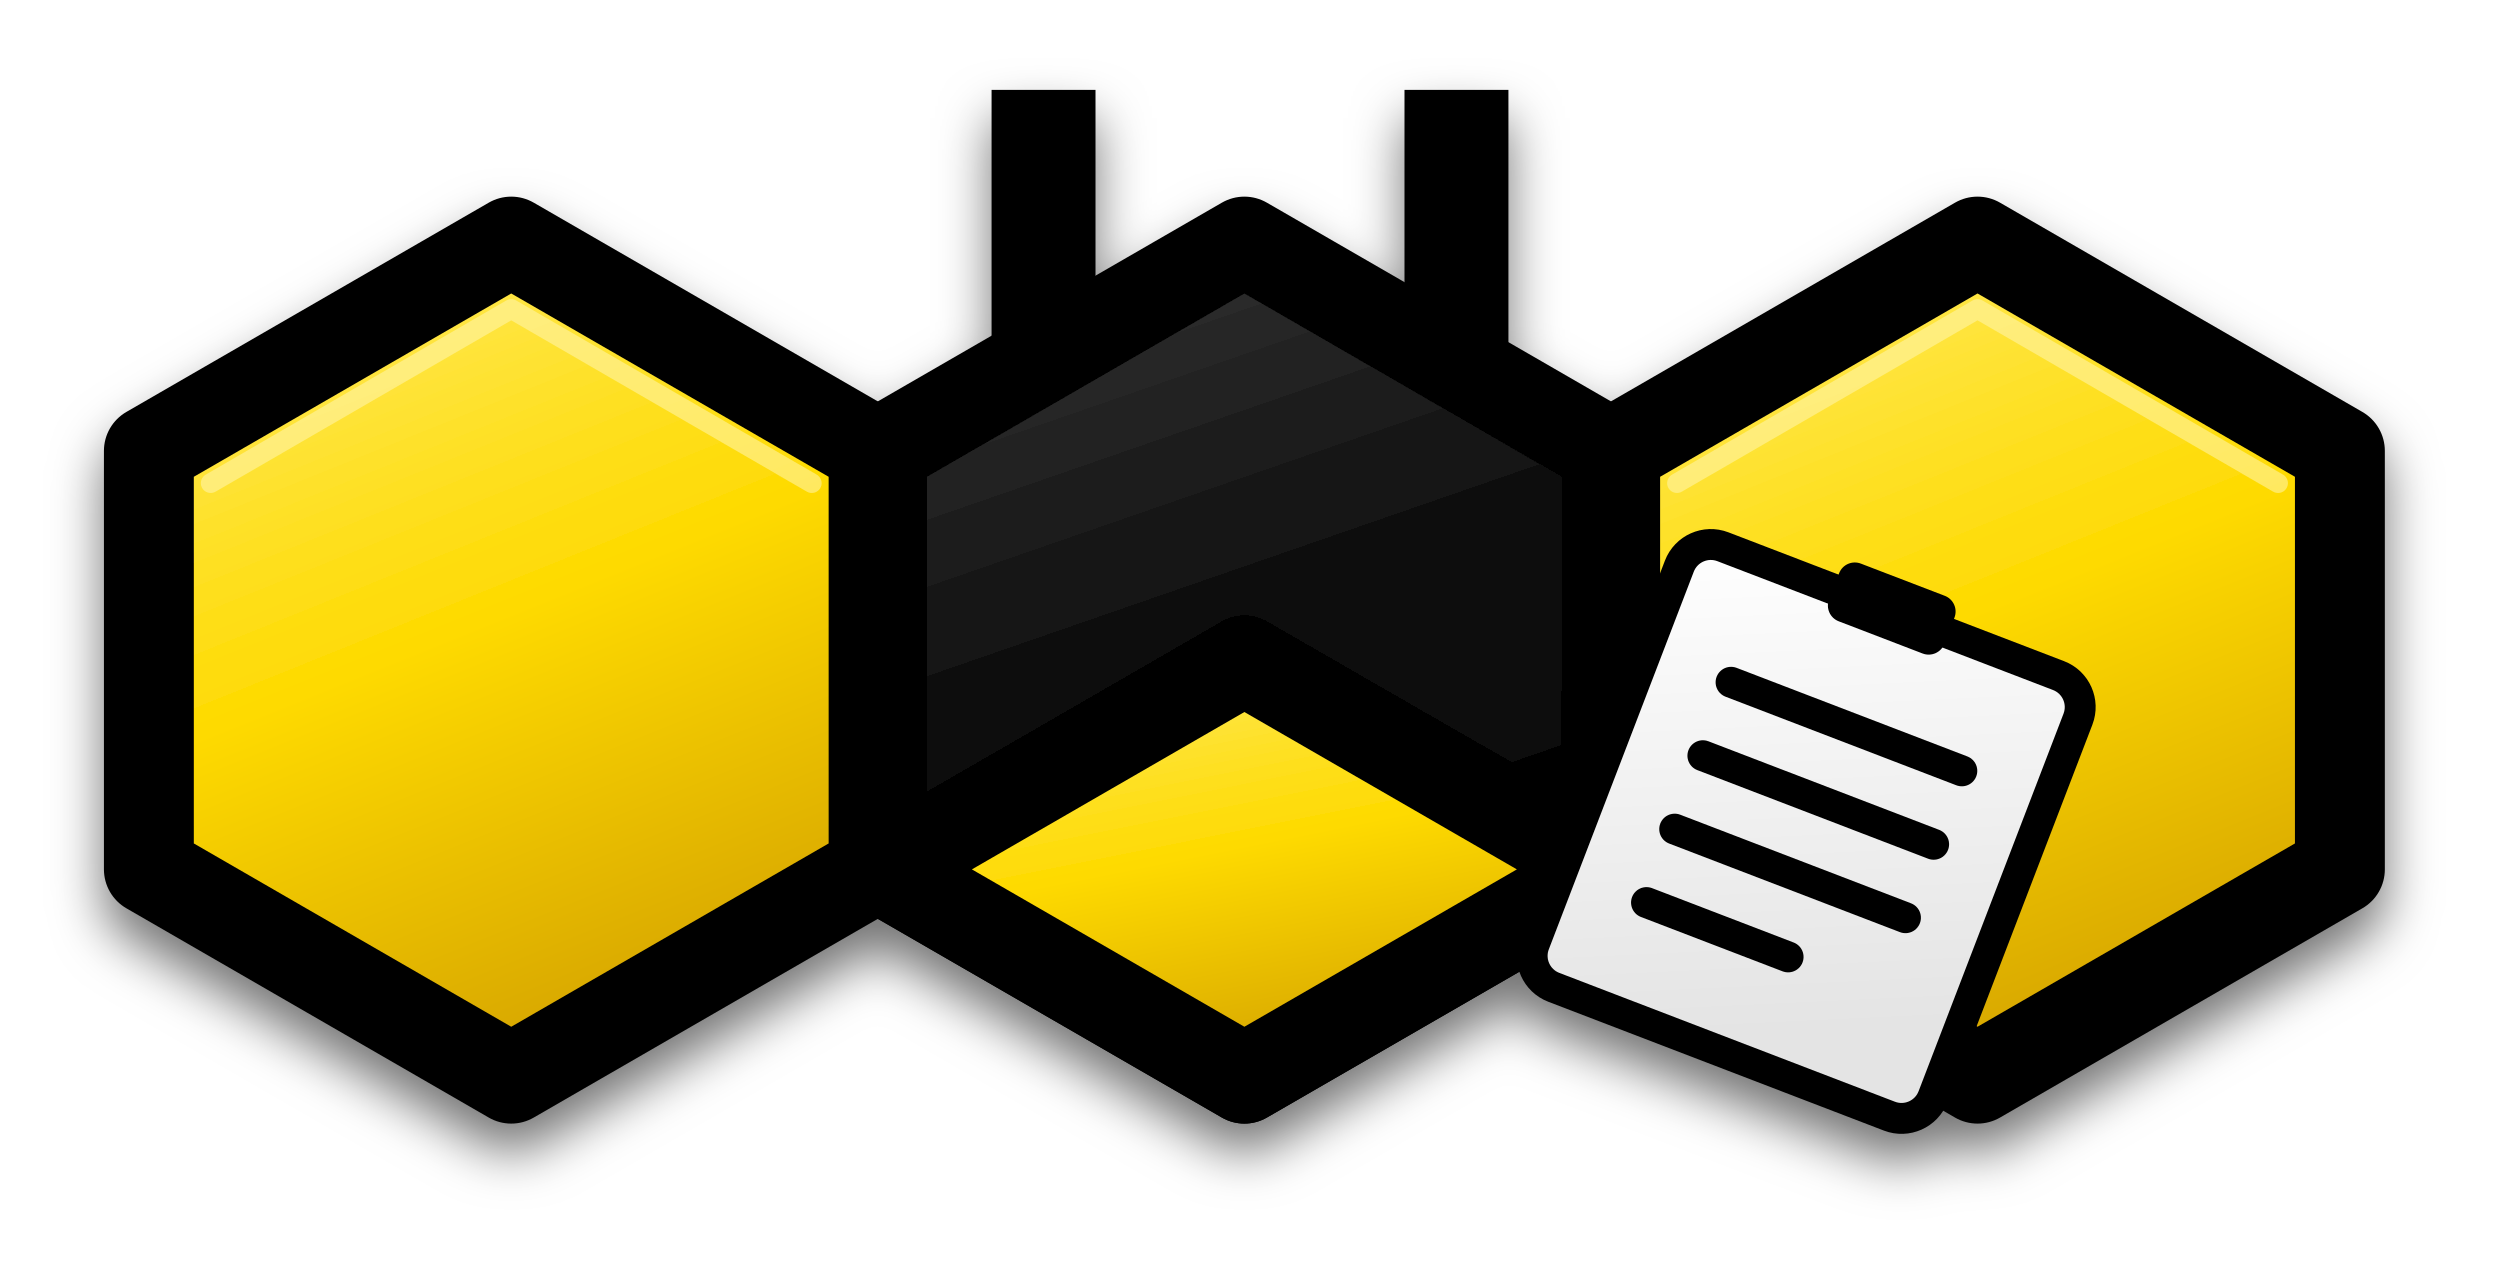
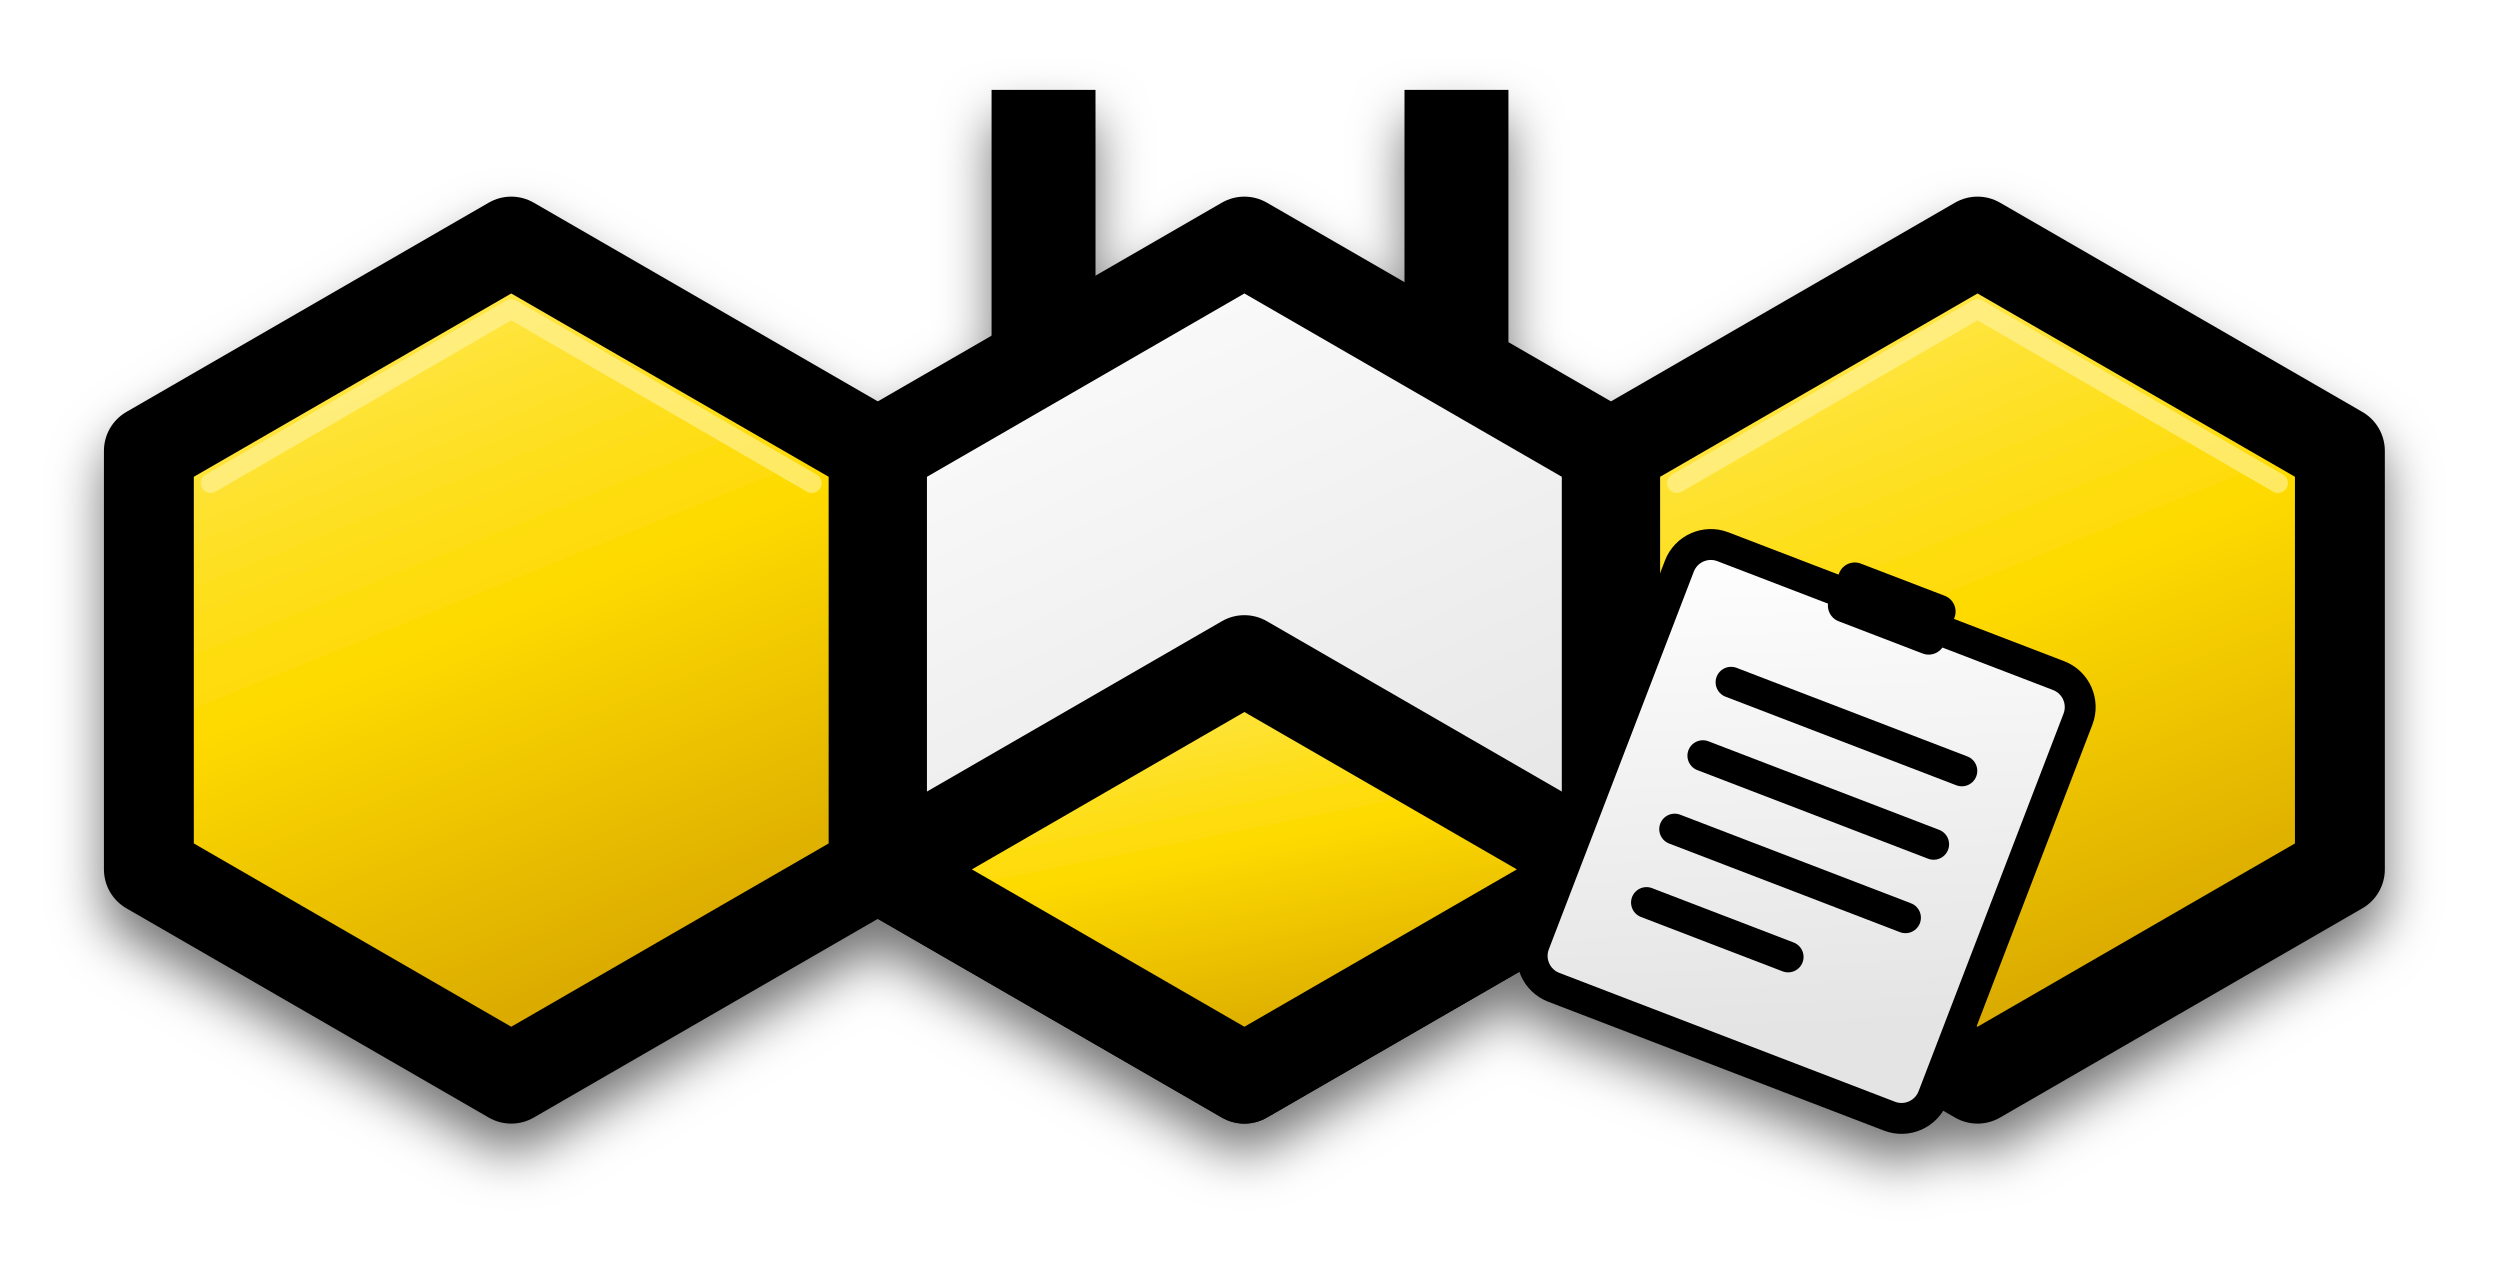
<svg xmlns="http://www.w3.org/2000/svg" viewBox="195 60 890 450" role="img" aria-label="A&amp;E bee logo">
  <defs>
    <linearGradient id="hy" x1="0" y1="0" x2="0.35" y2="1">
      <stop offset="0" stop-color="#FFEC6B" />
      <stop offset="0.55" stop-color="#FEDA00" />
      <stop offset="1" stop-color="#D9A900" />
    </linearGradient>
    <linearGradient id="hb" x1="0" y1="0" x2="0.3" y2="1">
      <stop offset="0" stop-color="#3A3A3A" />
      <stop offset="0.5" stop-color="#111111" />
      <stop offset="1" stop-color="#000000" />
    </linearGradient>
    <linearGradient id="hw" x1="0" y1="0" x2="0.4" y2="1">
      <stop offset="0" stop-color="#FFFFFF" />
      <stop offset="1" stop-color="#E4E4E4" />
    </linearGradient>
    <filter id="sh" x="-10%" y="-10%" width="120%" height="130%">
      <feDropShadow dx="0" dy="10" stdDeviation="9" flood-color="#000" flood-opacity="0.55" />
    </filter>
  </defs>
  <g stroke-linejoin="round" filter="url(#sh)">
    <rect x="548" y="92" width="37" height="90" fill="#000" />
    <rect x="695" y="92" width="37" height="90" fill="#000" />
    <polygon points="377.0,146.0 506.0,220.5 506.0,369.5 377.0,444.0 248.0,369.5 248.0,220.5" fill="url(#hy)" stroke="#000" stroke-width="32" />
    <polygon points="899.0,146.0 1028.0,220.5 1028.0,369.5 899.0,444.0 770.0,369.5 770.0,220.5" fill="url(#hy)" stroke="#000" stroke-width="32" />
-     <polygon points="638.0,146.0 767.0,220.5 767.0,369.5 638.0,444.0 509.0,369.5 509.0,220.5" fill="url(#hb)" stroke="#000" stroke-width="32" />
+     <polygon points="638.0,146.0 767.0,220.5 767.0,369.5 638.0,444.0 509.0,369.5 509.0,220.5" fill="url(#hw)" stroke="#000" stroke-width="32" />
    <polygon points="638,295 767.0,369.5 638,444 509.0,369.5" fill="url(#hy)" stroke="#000" stroke-width="32" />
    <g fill="none" stroke="#FFF6B0" stroke-opacity="0.55" stroke-width="7" stroke-linecap="round">
      <polyline points="270,232 377,170 484,232" />
      <polyline points="792,232 899,170 1006,232" />
    </g>
    <g transform="translate(838 356) rotate(21)">
      <rect x="-76" y="-84" width="152" height="168" rx="12" fill="url(#hw)" stroke="#000" stroke-width="11" />
      <rect x="-22" y="-96" width="44" height="22" rx="6" fill="#000" />
      <g stroke="#000" stroke-width="11" stroke-linecap="round">
        <line x1="-44" y1="-40" x2="44" y2="-40" />
        <line x1="-44" y1="-12" x2="44" y2="-12" />
        <line x1="-44" y1="16" x2="44" y2="16" />
        <line x1="-44" y1="44" x2="10" y2="44" />
      </g>
    </g>
  </g>
</svg>
